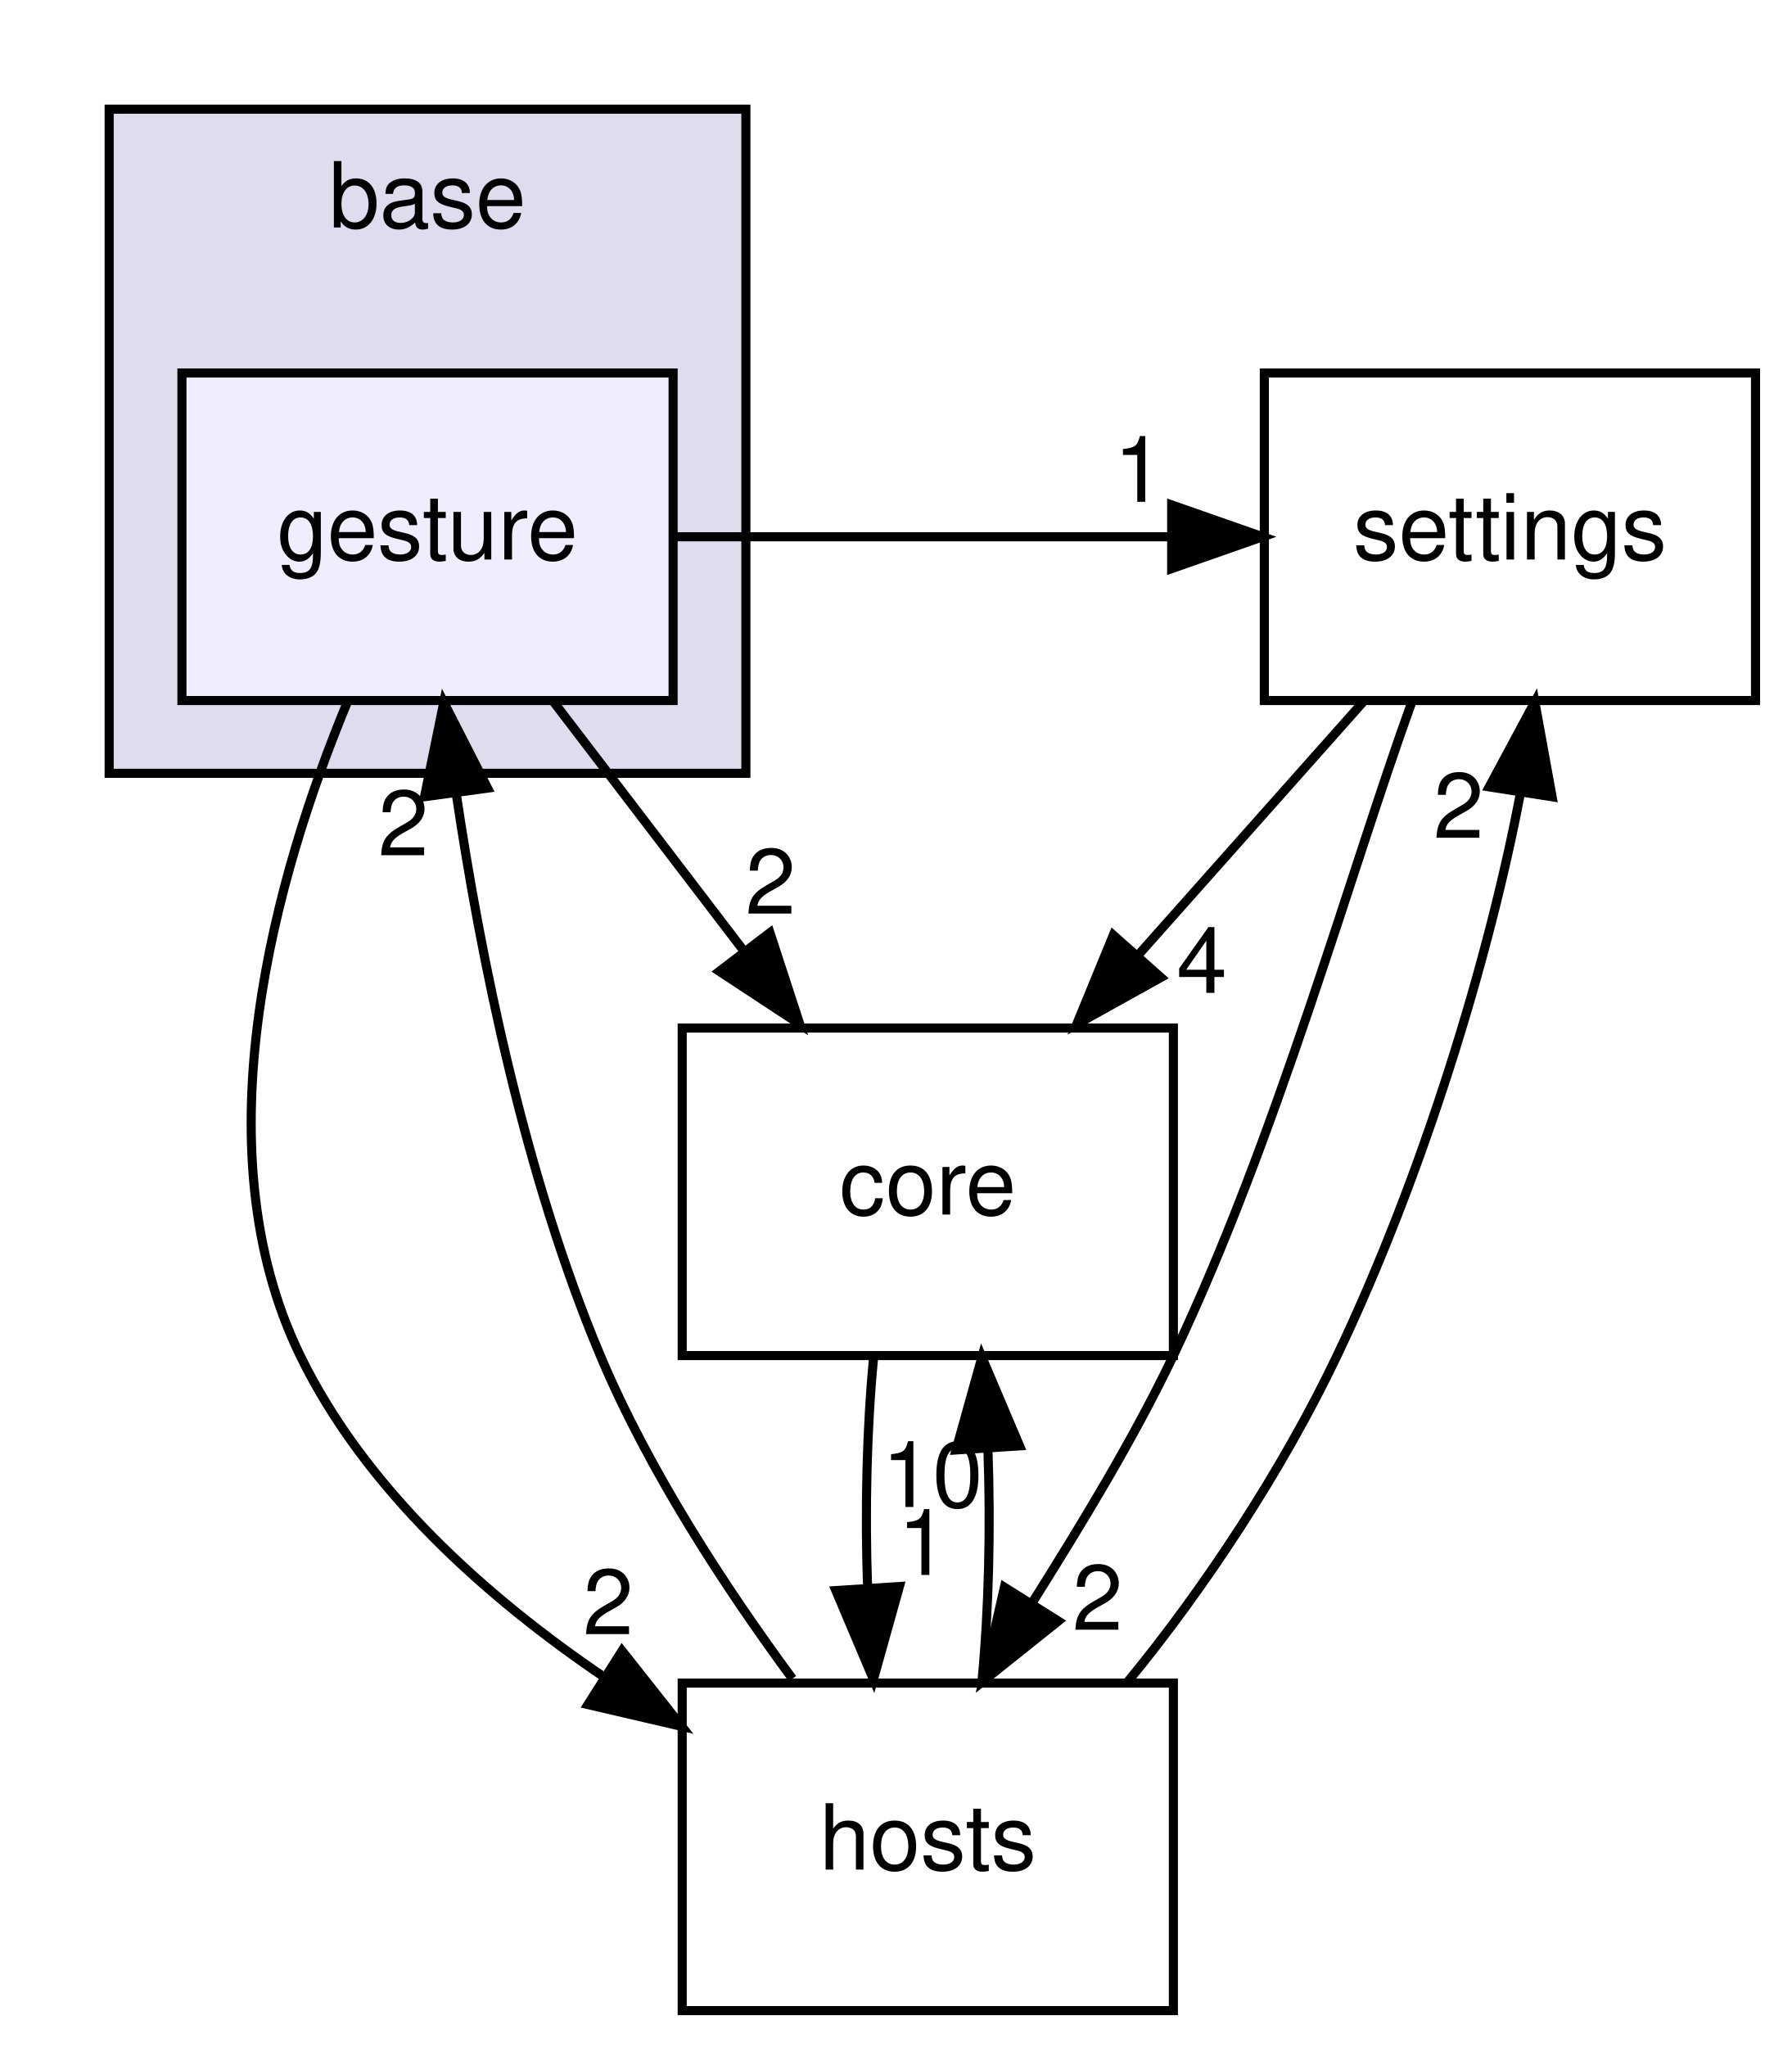
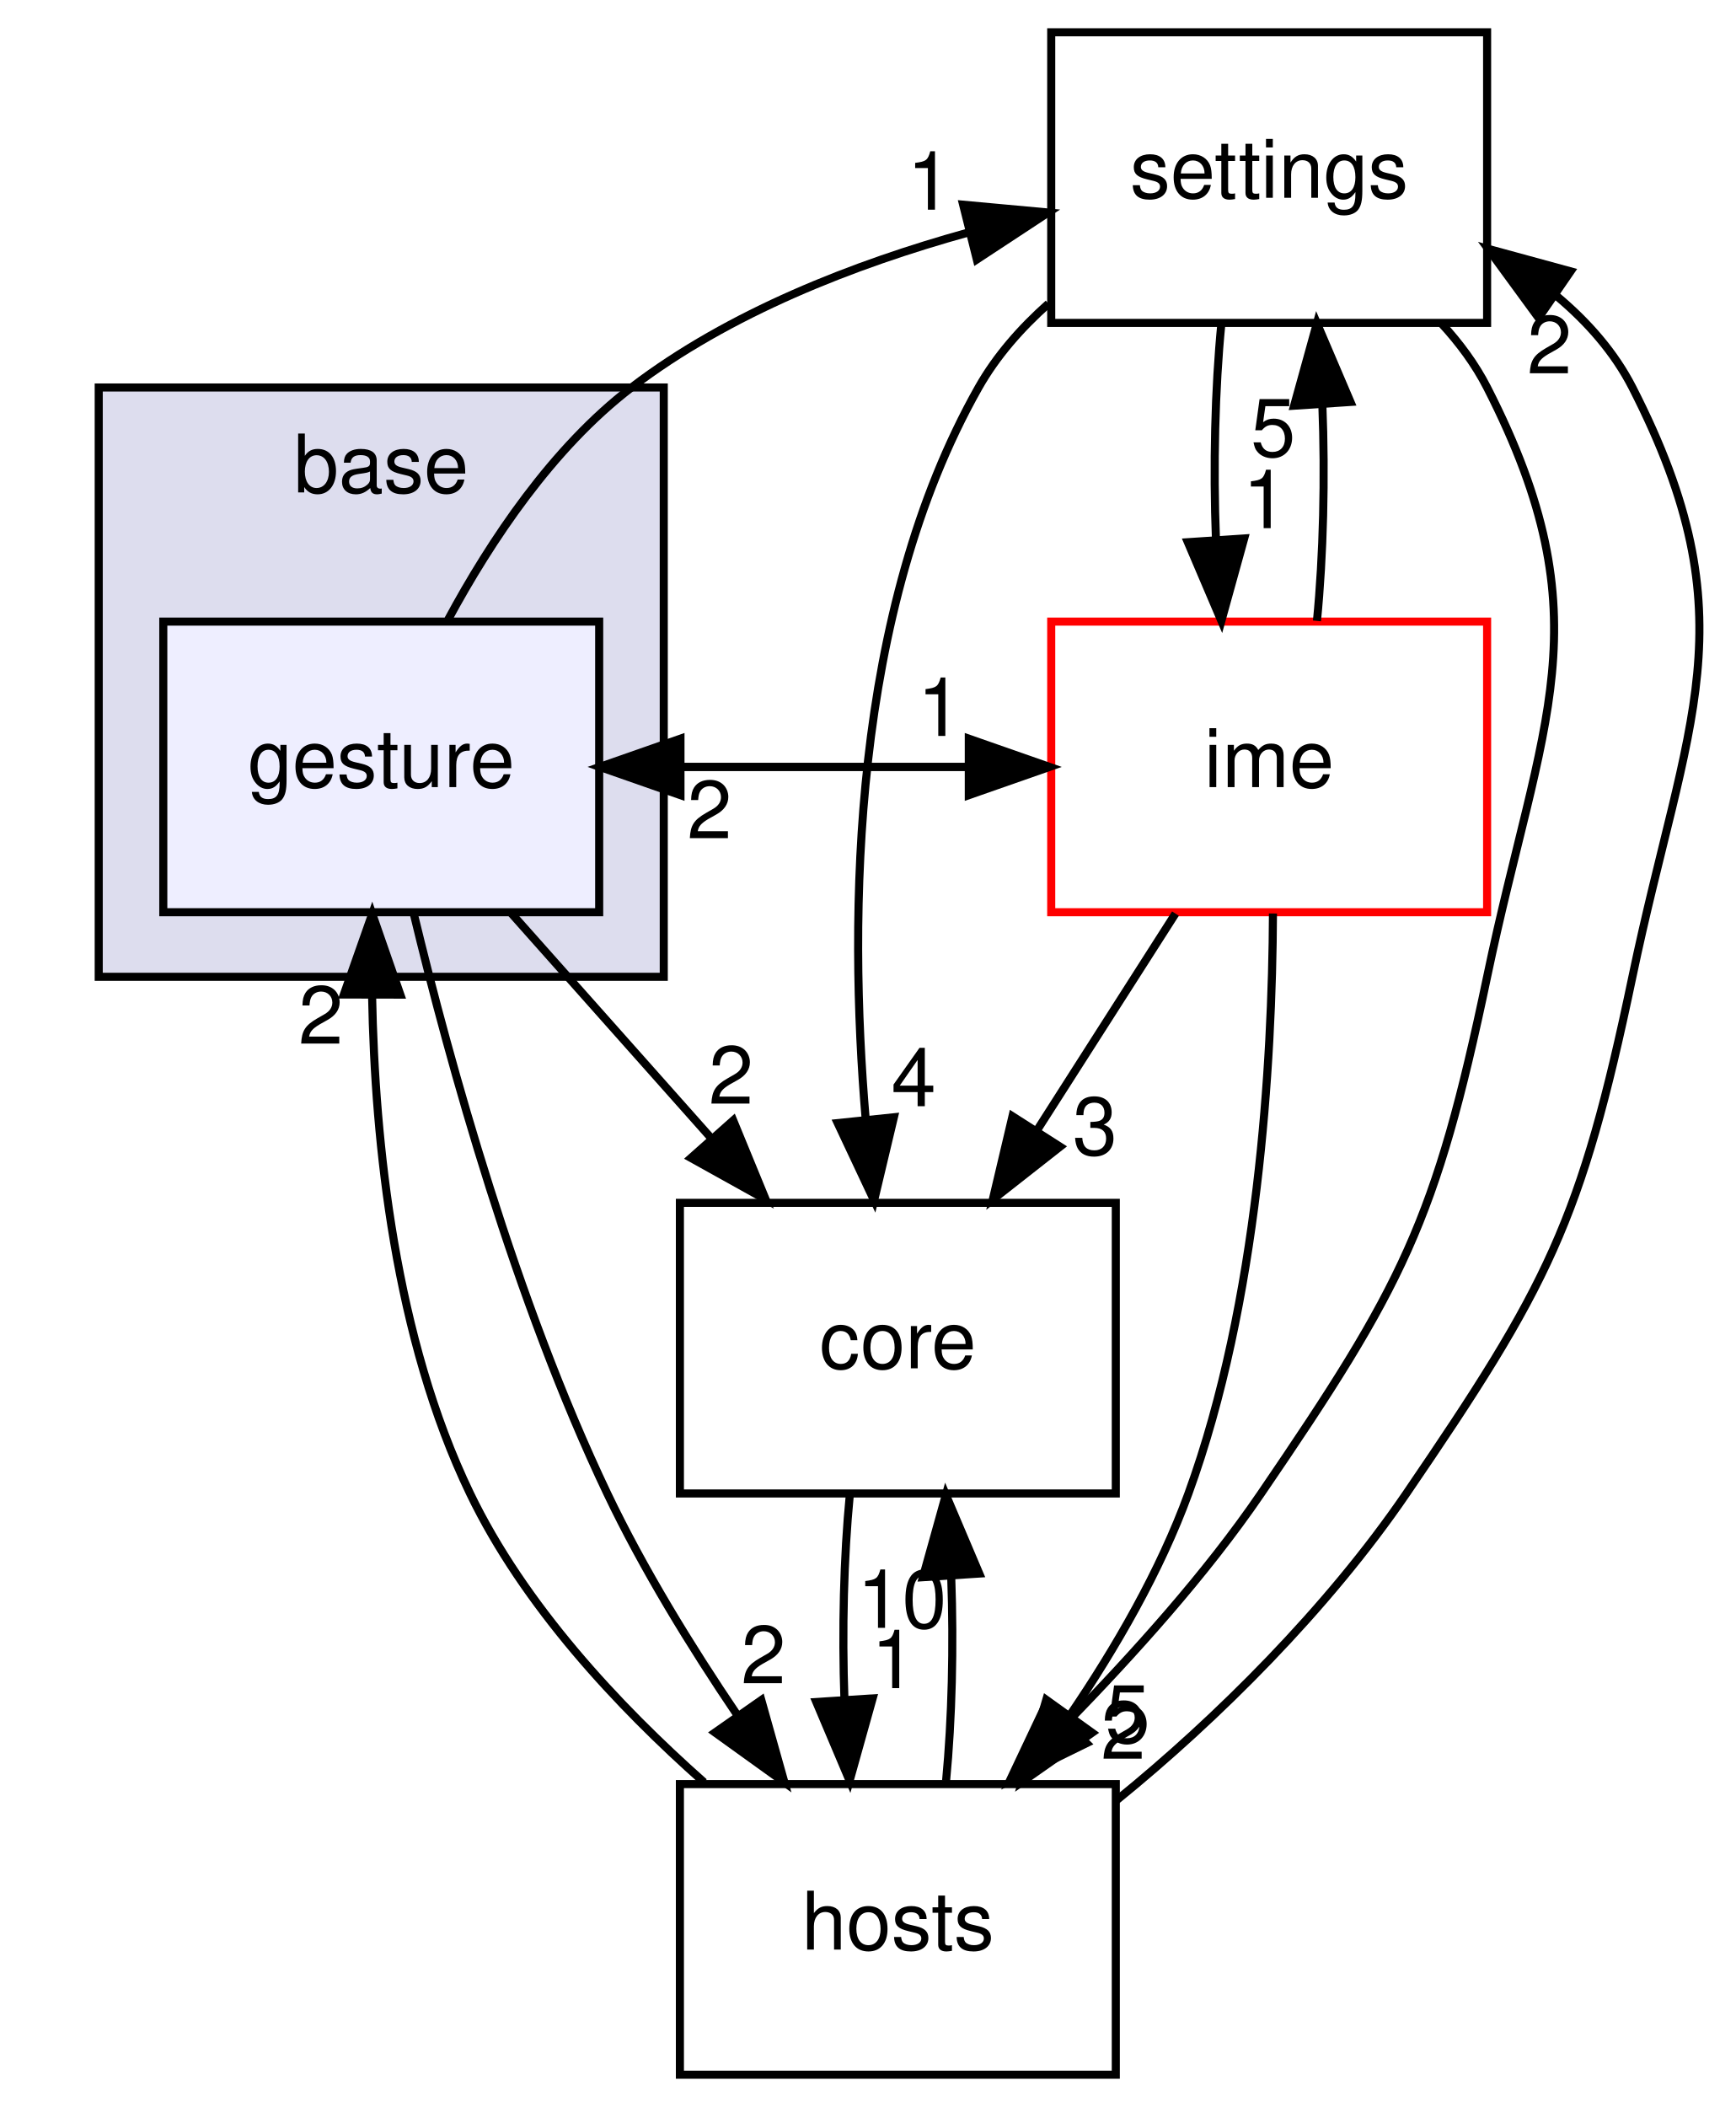
- <svg xmlns="http://www.w3.org/2000/svg" xmlns:xlink="http://www.w3.org/1999/xlink" width="197pt" height="225pt" viewBox="0.00 0.00 197.00 225.00">
-   <g id="graph1" class="graph" transform="scale(1 1) rotate(0) translate(4 221)">
-     <polygon fill="white" stroke="white" points="-4,5 -4,-221 194,-221 194,5 -4,5" />
+ <svg xmlns="http://www.w3.org/2000/svg" xmlns:xlink="http://www.w3.org/1999/xlink" width="215pt" height="261pt" viewBox="0.00 0.00 214.54 261.00">
+   <g id="graph1" class="graph" transform="scale(1 1) rotate(0) translate(4 257)">
+     <polygon fill="white" stroke="white" points="-4,5 -4,-257 211.538,-257 211.538,5 -4,5" />
    <g id="graph2" class="cluster">
      <a xlink:href="dir_c108e9adcb979d7ac671bad5e192b925.htm" target="_top" xlink:title="base">
        <polygon fill="#ddddee" stroke="black" points="8,-136 8,-209 78,-209 78,-136 8,-136" />
        <text text-anchor="middle" x="43" y="-196" font-family="Helvetica,sans-Serif" font-size="10.00">base</text>
      </a>
    </g>
    <g id="node2" class="node">
      <a xlink:href="dir_427bd3cef3c17390c11bd2936315656d.htm" target="_top" xlink:title="gesture">
        <polygon fill="#eeeeff" stroke="black" points="70,-180 16,-180 16,-144 70,-144 70,-180" />
        <text text-anchor="middle" x="43" y="-159.5" font-family="Helvetica,sans-Serif" font-size="10.00">gesture</text>
      </a>
    </g>
    <g id="node3" class="node">
      <a xlink:href="dir_f4a578a50d612bc2e8b518e29c6d0ea5.htm" target="_top" xlink:title="settings">
-         <polygon fill="none" stroke="black" points="189,-180 135,-180 135,-144 189,-144 189,-180" />
-         <text text-anchor="middle" x="162" y="-159.5" font-family="Helvetica,sans-Serif" font-size="10.00">settings</text>
+         <polygon fill="none" stroke="black" points="180,-253 126,-253 126,-217 180,-217 180,-253" />
+         <text text-anchor="middle" x="153" y="-232.5" font-family="Helvetica,sans-Serif" font-size="10.00">settings</text>
      </a>
    </g>
-     <g id="edge9" class="edge">
-       <path fill="none" stroke="black" d="M70.426,-162C88.535,-162 106.644,-162 124.753,-162" />
-       <polygon fill="black" stroke="black" points="124.814,-165.5 134.814,-162 124.814,-158.5 124.814,-165.5" />
+     <g id="edge11" class="edge">
+       <path fill="none" stroke="black" d="M51.294,-180.263C56.554,-190.016 64.216,-201.519 74,-209 86.091,-218.246 101.619,-224.286 115.704,-228.192" />
+       <polygon fill="black" stroke="black" points="115.085,-231.645 125.635,-230.675 116.783,-224.854 115.085,-231.645" />
      <a xlink:href="dir_000013_000010.htm" target="_top" xlink:title="1">
-         <text text-anchor="middle" x="121.219" y="-165.839" font-family="Helvetica,sans-Serif" font-size="10.00">1</text>
+         <text text-anchor="middle" x="110.909" y="-231.028" font-family="Helvetica,sans-Serif" font-size="10.00">1</text>
      </a>
    </g>
    <g id="node4" class="node">
      <a xlink:href="dir_833350a745acf29e00c46ce65f7df7ae.htm" target="_top" xlink:title="core">
-         <polygon fill="none" stroke="black" points="125,-108 71,-108 71,-72 125,-72 125,-108" />
-         <text text-anchor="middle" x="98" y="-87.5" font-family="Helvetica,sans-Serif" font-size="10.00">core</text>
+         <polygon fill="none" stroke="black" points="134,-108 80,-108 80,-72 134,-72 134,-108" />
+         <text text-anchor="middle" x="107" y="-87.5" font-family="Helvetica,sans-Serif" font-size="10.00">core</text>
      </a>
    </g>
-     <g id="edge11" class="edge">
-       <path fill="none" stroke="black" d="M56.879,-143.831C63.214,-135.539 70.838,-125.557 77.793,-116.453" />
-       <polygon fill="black" stroke="black" points="80.645,-118.485 83.934,-108.413 75.082,-114.235 80.645,-118.485" />
+     <g id="edge13" class="edge">
+       <path fill="none" stroke="black" d="M59.15,-143.831C66.672,-135.369 75.757,-125.149 83.98,-115.897" />
+       <polygon fill="black" stroke="black" points="86.605,-118.213 90.633,-108.413 81.373,-113.562 86.605,-118.213" />
      <a xlink:href="dir_000013_000009.htm" target="_top" xlink:title="2">
-         <text text-anchor="middle" x="80.719" y="-120.565" font-family="Helvetica,sans-Serif" font-size="10.00">2</text>
+         <text text-anchor="middle" x="86.339" y="-120.286" font-family="Helvetica,sans-Serif" font-size="10.00">2</text>
      </a>
    </g>
    <g id="node5" class="node">
      <a xlink:href="dir_d5d2b510489cc5abb4523e6103f57ebc.htm" target="_top" xlink:title="hosts">
-         <polygon fill="none" stroke="black" points="125,-36 71,-36 71,-1.77636e-14 125,-3.55271e-15 125,-36" />
-         <text text-anchor="middle" x="98" y="-15.5" font-family="Helvetica,sans-Serif" font-size="10.00">hosts</text>
+         <polygon fill="none" stroke="black" points="134,-36 80,-36 80,-1.77636e-14 134,-3.55271e-15 134,-36" />
+         <text text-anchor="middle" x="107" y="-15.5" font-family="Helvetica,sans-Serif" font-size="10.00">hosts</text>
      </a>
    </g>
-     <g id="edge13" class="edge">
-       <path fill="none" stroke="black" d="M34.185,-143.823C26.366,-124.953 17.78,-95.029 29,-72 36.16,-57.305 49.467,-45.432 62.499,-36.601" />
-       <polygon fill="black" stroke="black" points="64.385,-39.549 70.956,-31.238 60.636,-33.638 64.385,-39.549" />
+     <g id="edge15" class="edge">
+       <path fill="none" stroke="black" d="M47.023,-143.842C51.512,-125.248 59.664,-95.782 71,-72 75.462,-62.64 81.368,-53.03 87.104,-44.561" />
+       <polygon fill="black" stroke="black" points="90.085,-46.406 92.952,-36.206 84.35,-42.392 90.085,-46.406" />
      <a xlink:href="dir_000013_000036.htm" target="_top" xlink:title="2">
-         <text text-anchor="middle" x="62.87" y="-41.372" font-family="Helvetica,sans-Serif" font-size="10.00">2</text>
+         <text text-anchor="middle" x="90.35" y="-48.478" font-family="Helvetica,sans-Serif" font-size="10.00">2</text>
+       </a>
+     </g>
+     <g id="node6" class="node">
+       <a xlink:href="dir_c0aa0a1d2cd73f9e06de2fcae29b2a13.htm" target="_top" xlink:title="ime">
+         <polygon fill="white" stroke="red" points="180,-180 126,-180 126,-144 180,-144 180,-180" />
+         <text text-anchor="middle" x="153" y="-159.5" font-family="Helvetica,sans-Serif" font-size="10.00">ime</text>
+       </a>
+     </g>
+     <g id="edge17" class="edge">
+       <path fill="none" stroke="black" d="M70.07,-162C85.306,-162 100.541,-162 115.777,-162" />
+       <polygon fill="black" stroke="black" points="115.789,-165.5 125.789,-162 115.789,-158.5 115.789,-165.5" />
+       <a xlink:href="dir_000013_000016.htm" target="_top" xlink:title="1">
+         <text text-anchor="middle" x="112.194" y="-165.839" font-family="Helvetica,sans-Serif" font-size="10.00">1</text>
      </a>
    </g>
    <g id="edge3" class="edge">
-       <path fill="none" stroke="black" d="M145.85,-143.831C138.328,-135.369 129.243,-125.149 121.02,-115.897" />
-       <polygon fill="black" stroke="black" points="123.627,-113.562 114.367,-108.413 118.395,-118.213 123.627,-113.562" />
+       <path fill="none" stroke="black" d="M125.656,-219.385C122.252,-216.356 119.201,-212.893 117,-209 101.286,-181.206 100.859,-143.789 103.014,-118.384" />
+       <polygon fill="black" stroke="black" points="106.51,-118.601 104.058,-108.294 99.547,-117.881 106.51,-118.601" />
      <a xlink:href="dir_000010_000009.htm" target="_top" xlink:title="4">
-         <text text-anchor="middle" x="128.137" y="-111.862" font-family="Helvetica,sans-Serif" font-size="10.00">4</text>
+         <text text-anchor="middle" x="108.964" y="-119.969" font-family="Helvetica,sans-Serif" font-size="10.00">4</text>
      </a>
    </g>
    <g id="edge5" class="edge">
-       <path fill="none" stroke="black" d="M151.216,-143.842C144.488,-125.248 136.336,-95.782 125,-72 120.585,-62.738 114.756,-53.233 109.482,-44.829" />
-       <polygon fill="black" stroke="black" points="112.351,-42.816 104.071,-36.206 106.422,-46.537 112.351,-42.816" />
+       <path fill="none" stroke="black" d="M174.36,-216.914C176.566,-214.52 178.526,-211.883 180,-209 194.77,-180.113 186.643,-167.757 180,-136 173.643,-105.61 169.503,-97.644 152,-72 145.133,-61.939 136.24,-52.144 128.075,-43.721" />
+       <polygon fill="black" stroke="black" points="130.374,-41.067 120.861,-36.402 125.388,-45.981 130.374,-41.067" />
      <a xlink:href="dir_000010_000036.htm" target="_top" xlink:title="2">
-         <text text-anchor="middle" x="116.667" y="-41.851" font-family="Helvetica,sans-Serif" font-size="10.00">2</text>
+         <text text-anchor="middle" x="134.919" y="-39.133" font-family="Helvetica,sans-Serif" font-size="10.00">2</text>
      </a>
    </g>
    <g id="edge7" class="edge">
-       <path fill="none" stroke="black" d="M92.048,-71.831C91.297,-64.131 91.076,-54.974 91.385,-46.417" />
-       <polygon fill="black" stroke="black" points="94.879,-46.616 92.024,-36.413 87.894,-46.17 94.879,-46.616" />
+       <path fill="none" stroke="black" d="M147.084,-216.955C146.286,-208.883 146.061,-199.176 146.408,-190.182" />
+       <polygon fill="black" stroke="black" points="149.908,-190.301 147.08,-180.09 142.923,-189.836 149.908,-190.301" />
+       <a xlink:href="dir_000010_000016.htm" target="_top" xlink:title="1">
+         <text text-anchor="middle" x="152.502" y="-191.576" font-family="Helvetica,sans-Serif" font-size="10.00">1</text>
+       </a>
+     </g>
+     <g id="edge9" class="edge">
+       <path fill="none" stroke="black" d="M101.048,-71.831C100.297,-64.131 100.076,-54.974 100.385,-46.417" />
+       <polygon fill="black" stroke="black" points="103.879,-46.616 101.024,-36.413 96.894,-46.17 103.879,-46.616" />
      <a xlink:href="dir_000009_000036.htm" target="_top" xlink:title="1">
-         <text text-anchor="middle" x="97.484" y="-47.884" font-family="Helvetica,sans-Serif" font-size="10.00">1</text>
+         <text text-anchor="middle" x="106.484" y="-47.884" font-family="Helvetica,sans-Serif" font-size="10.00">1</text>
+       </a>
+     </g>
+     <g id="edge23" class="edge">
+       <path fill="none" stroke="black" d="M82.991,-36.225C72.313,-45.684 60.669,-58.153 54,-72 44.75,-91.206 42.208,-115.277 41.866,-133.692" />
+       <polygon fill="black" stroke="black" points="38.366,-133.807 41.885,-143.801 45.366,-133.795 38.366,-133.807" />
+       <a xlink:href="dir_000036_000013.htm" target="_top" xlink:title="2">
+         <text text-anchor="middle" x="35.52" y="-127.718" font-family="Helvetica,sans-Serif" font-size="10.00">2</text>
      </a>
    </g>
    <g id="edge19" class="edge">
-       <path fill="none" stroke="black" d="M83.115,-36.481C75.754,-46.47 67.328,-59.328 62,-72 53.669,-91.812 48.847,-115.668 46.146,-133.84" />
-       <polygon fill="black" stroke="black" points="42.67,-133.428 44.791,-143.808 49.606,-134.371 42.67,-133.428" />
-       <a xlink:href="dir_000036_000013.htm" target="_top" xlink:title="2">
-         <text text-anchor="middle" x="40.341" y="-126.984" font-family="Helvetica,sans-Serif" font-size="10.00">2</text>
+       <path fill="none" stroke="black" d="M134.127,-34.021C146.51,-44.061 160.284,-57.764 170,-72 187.503,-97.644 191.643,-105.61 198,-136 204.643,-167.757 212.77,-180.113 198,-209 195.791,-213.32 192.492,-217.088 188.639,-220.313" />
+       <polygon fill="black" stroke="black" points="186.376,-217.622 180.124,-226.176 190.346,-223.388 186.376,-217.622" />
+       <a xlink:href="dir_000036_000010.htm" target="_top" xlink:title="2">
+         <text text-anchor="middle" x="187.727" y="-210.745" font-family="Helvetica,sans-Serif" font-size="10.00">2</text>
      </a>
    </g>
-     <g id="edge15" class="edge">
-       <path fill="none" stroke="black" d="M120.026,-36.206C128.354,-46.325 136.988,-59.388 143,-72 152.476,-91.88 159.728,-115.732 163.166,-133.885" />
-       <polygon fill="black" stroke="black" points="159.722,-134.51 164.739,-143.842 166.636,-133.418 159.722,-134.51" />
-       <a xlink:href="dir_000036_000010.htm" target="_top" xlink:title="2">
-         <text text-anchor="middle" x="156.357" y="-128.902" font-family="Helvetica,sans-Serif" font-size="10.00">2</text>
+     <g id="edge21" class="edge">
+       <path fill="none" stroke="black" d="M112.976,-36.413C113.707,-44.059 113.92,-53.108 113.615,-61.573" />
+       <polygon fill="black" stroke="black" points="110.105,-61.626 112.952,-71.831 117.09,-62.078 110.105,-61.626" />
+       <a xlink:href="dir_000036_000009.htm" target="_top" xlink:title="10">
+         <text text-anchor="middle" x="107.503" y="-55.356" font-family="Helvetica,sans-Serif" font-size="10.00">10</text>
      </a>
    </g>
-     <g id="edge17" class="edge">
-       <path fill="none" stroke="black" d="M103.976,-36.413C104.707,-44.059 104.92,-53.108 104.615,-61.573" />
-       <polygon fill="black" stroke="black" points="101.105,-61.626 103.952,-71.831 108.09,-62.078 101.105,-61.626" />
-       <a xlink:href="dir_000036_000009.htm" target="_top" xlink:title="10">
-         <text text-anchor="middle" x="98.503" y="-55.356" font-family="Helvetica,sans-Serif" font-size="10.00">10</text>
+     <g id="edge29" class="edge">
+       <path fill="none" stroke="black" d="M125.789,-162C110.553,-162 95.318,-162 80.082,-162" />
+       <polygon fill="black" stroke="black" points="80.07,-158.5 70.07,-162 80.07,-165.5 80.07,-158.5" />
+       <a xlink:href="dir_000016_000013.htm" target="_top" xlink:title="2">
+         <text text-anchor="middle" x="83.665" y="-153.161" font-family="Helvetica,sans-Serif" font-size="10.00">2</text>
+       </a>
+     </g>
+     <g id="edge25" class="edge">
+       <path fill="none" stroke="black" d="M158.92,-180.09C159.716,-188.169 159.94,-197.877 159.59,-206.869" />
+       <polygon fill="black" stroke="black" points="156.09,-206.744 158.916,-216.955 163.075,-207.211 156.09,-206.744" />
+       <a xlink:href="dir_000016_000010.htm" target="_top" xlink:title="5">
+         <text text-anchor="middle" x="153.497" y="-200.468" font-family="Helvetica,sans-Serif" font-size="10.00">5</text>
+       </a>
+     </g>
+     <g id="edge27" class="edge">
+       <path fill="none" stroke="black" d="M141.392,-143.831C136.202,-135.708 129.977,-125.964 124.258,-117.012" />
+       <polygon fill="black" stroke="black" points="127.097,-114.956 118.764,-108.413 121.199,-118.725 127.097,-114.956" />
+       <a xlink:href="dir_000016_000009.htm" target="_top" xlink:title="3">
+         <text text-anchor="middle" x="131.425" y="-113.956" font-family="Helvetica,sans-Serif" font-size="10.00">3</text>
+       </a>
+     </g>
+     <g id="edge31" class="edge">
+       <path fill="none" stroke="black" d="M153.47,-143.842C153.385,-125.248 151.663,-95.782 143,-72 139.508,-62.414 133.983,-52.853 128.299,-44.5" />
+       <polygon fill="black" stroke="black" points="131.073,-42.362 122.397,-36.281 125.387,-46.445 131.073,-42.362" />
+       <a xlink:href="dir_000016_000036.htm" target="_top" xlink:title="5">
+         <text text-anchor="middle" x="135.476" y="-41.126" font-family="Helvetica,sans-Serif" font-size="10.00">5</text>
      </a>
    </g>
  </g>
</svg>
